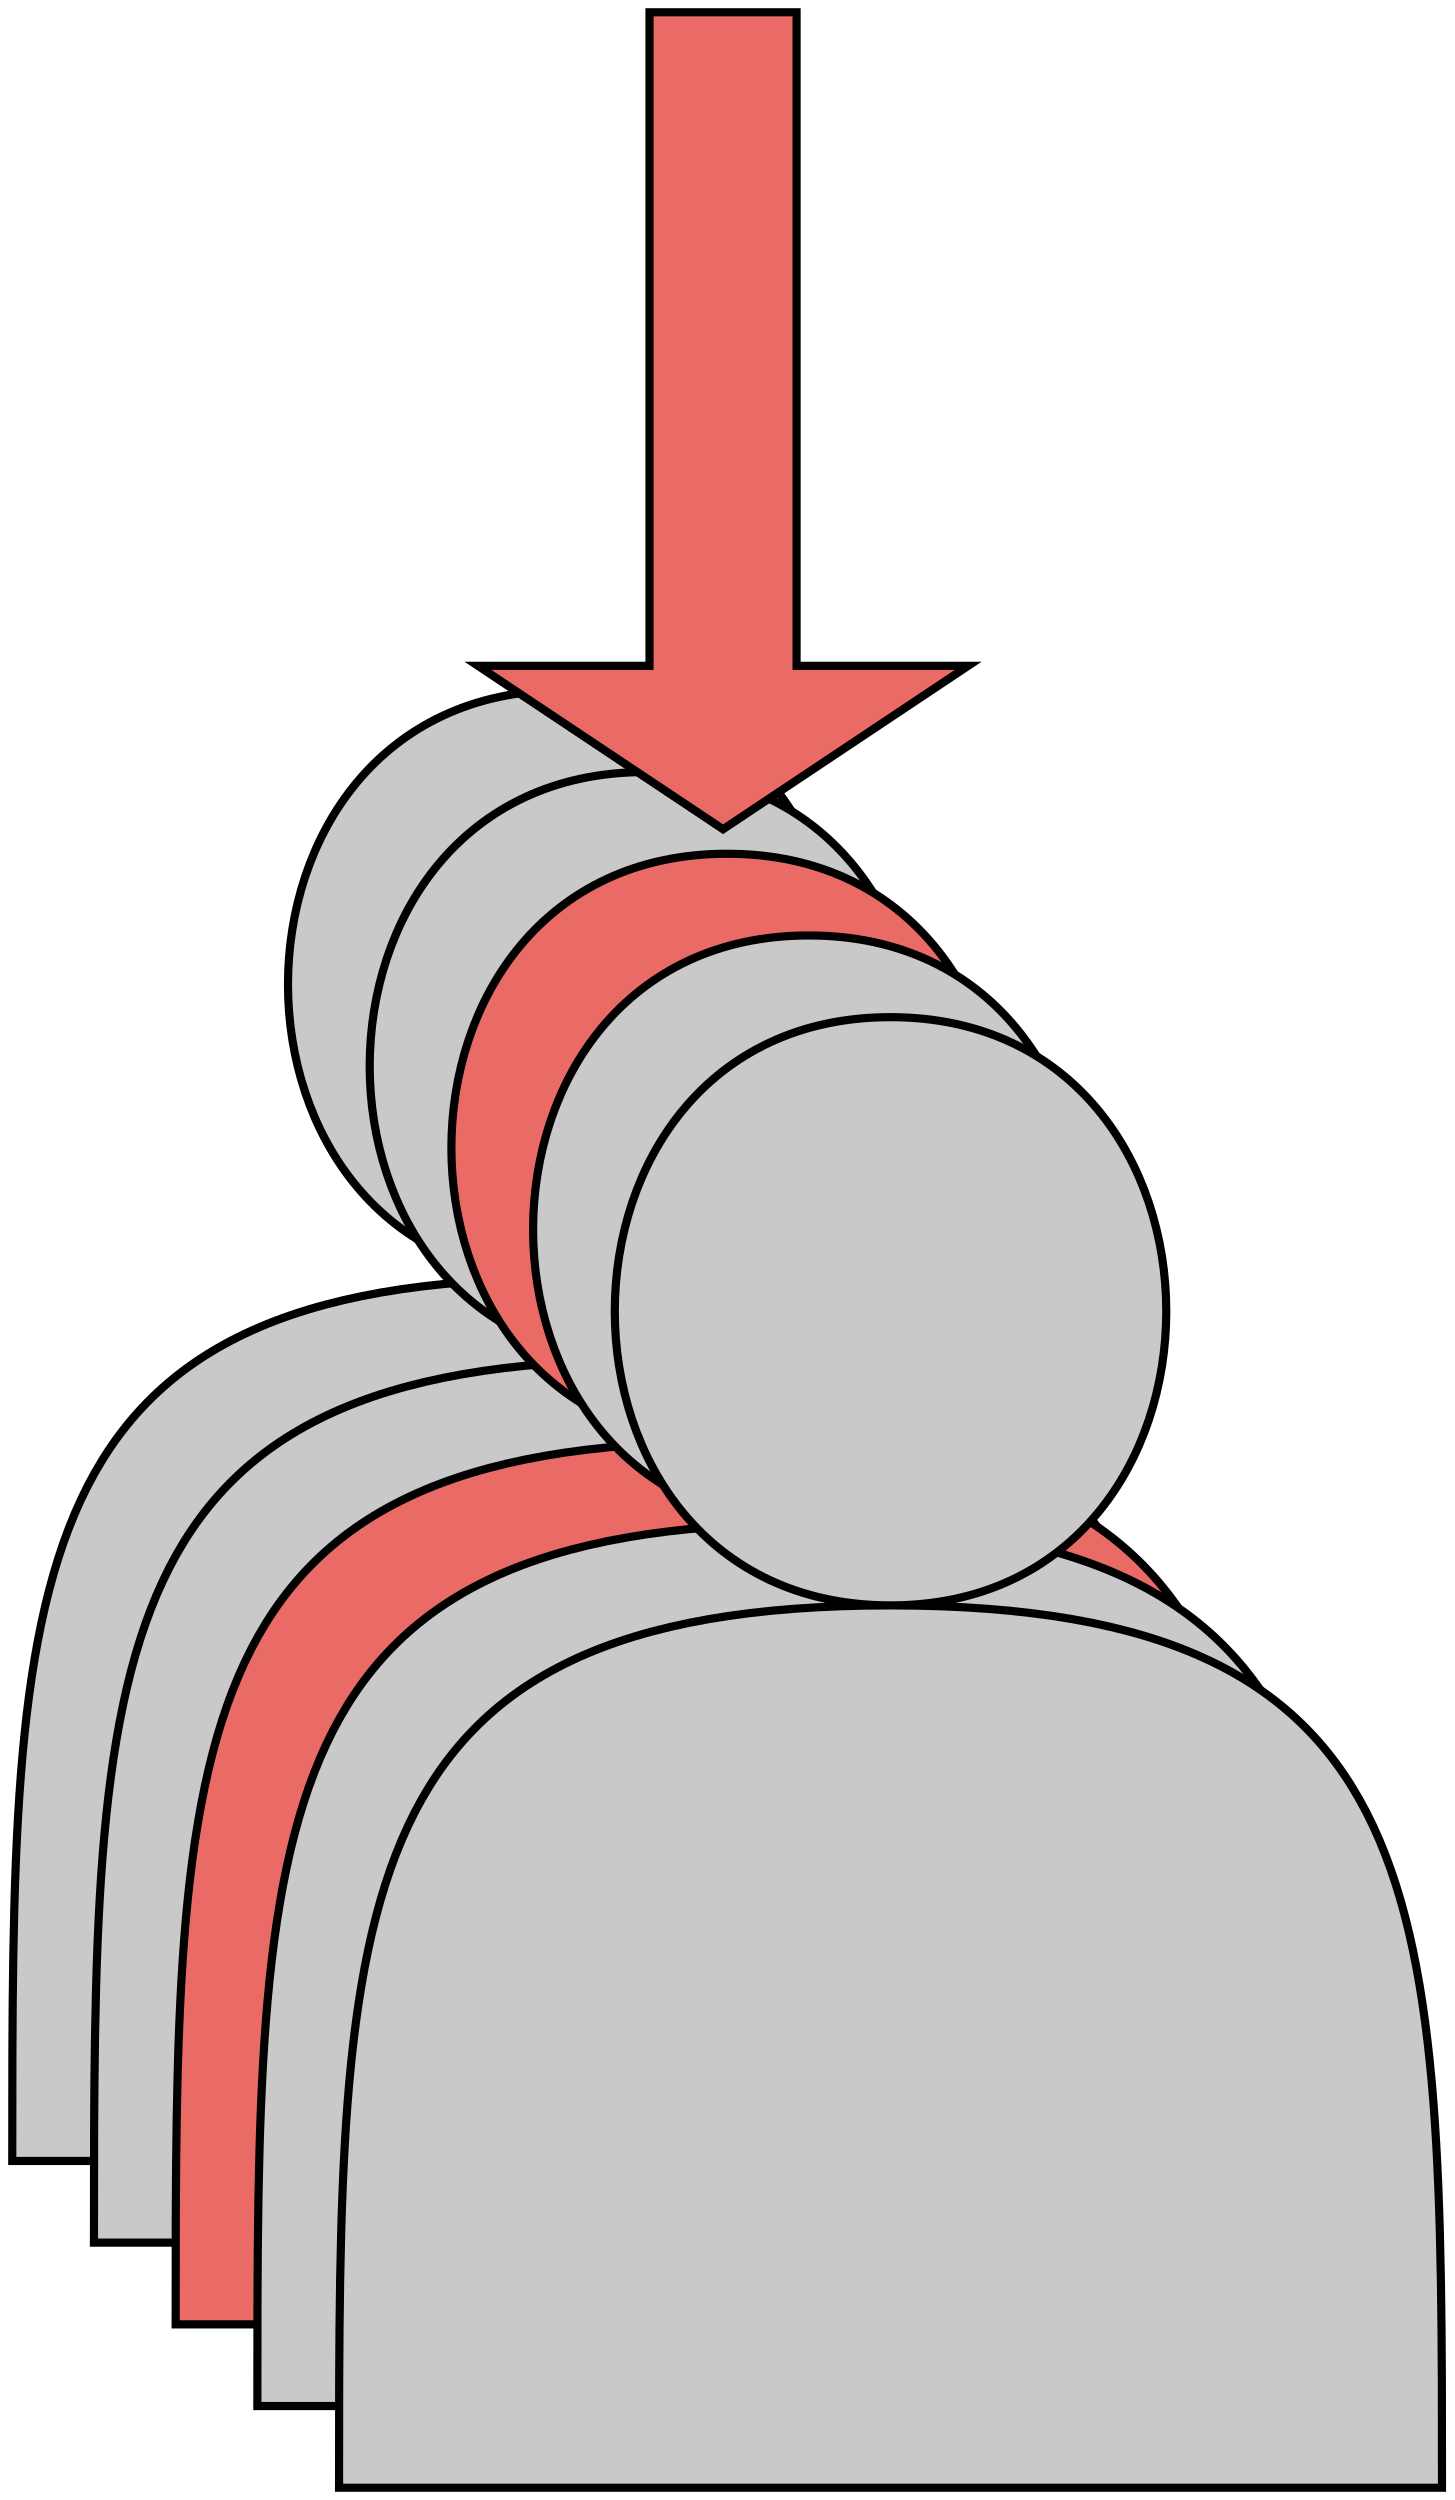
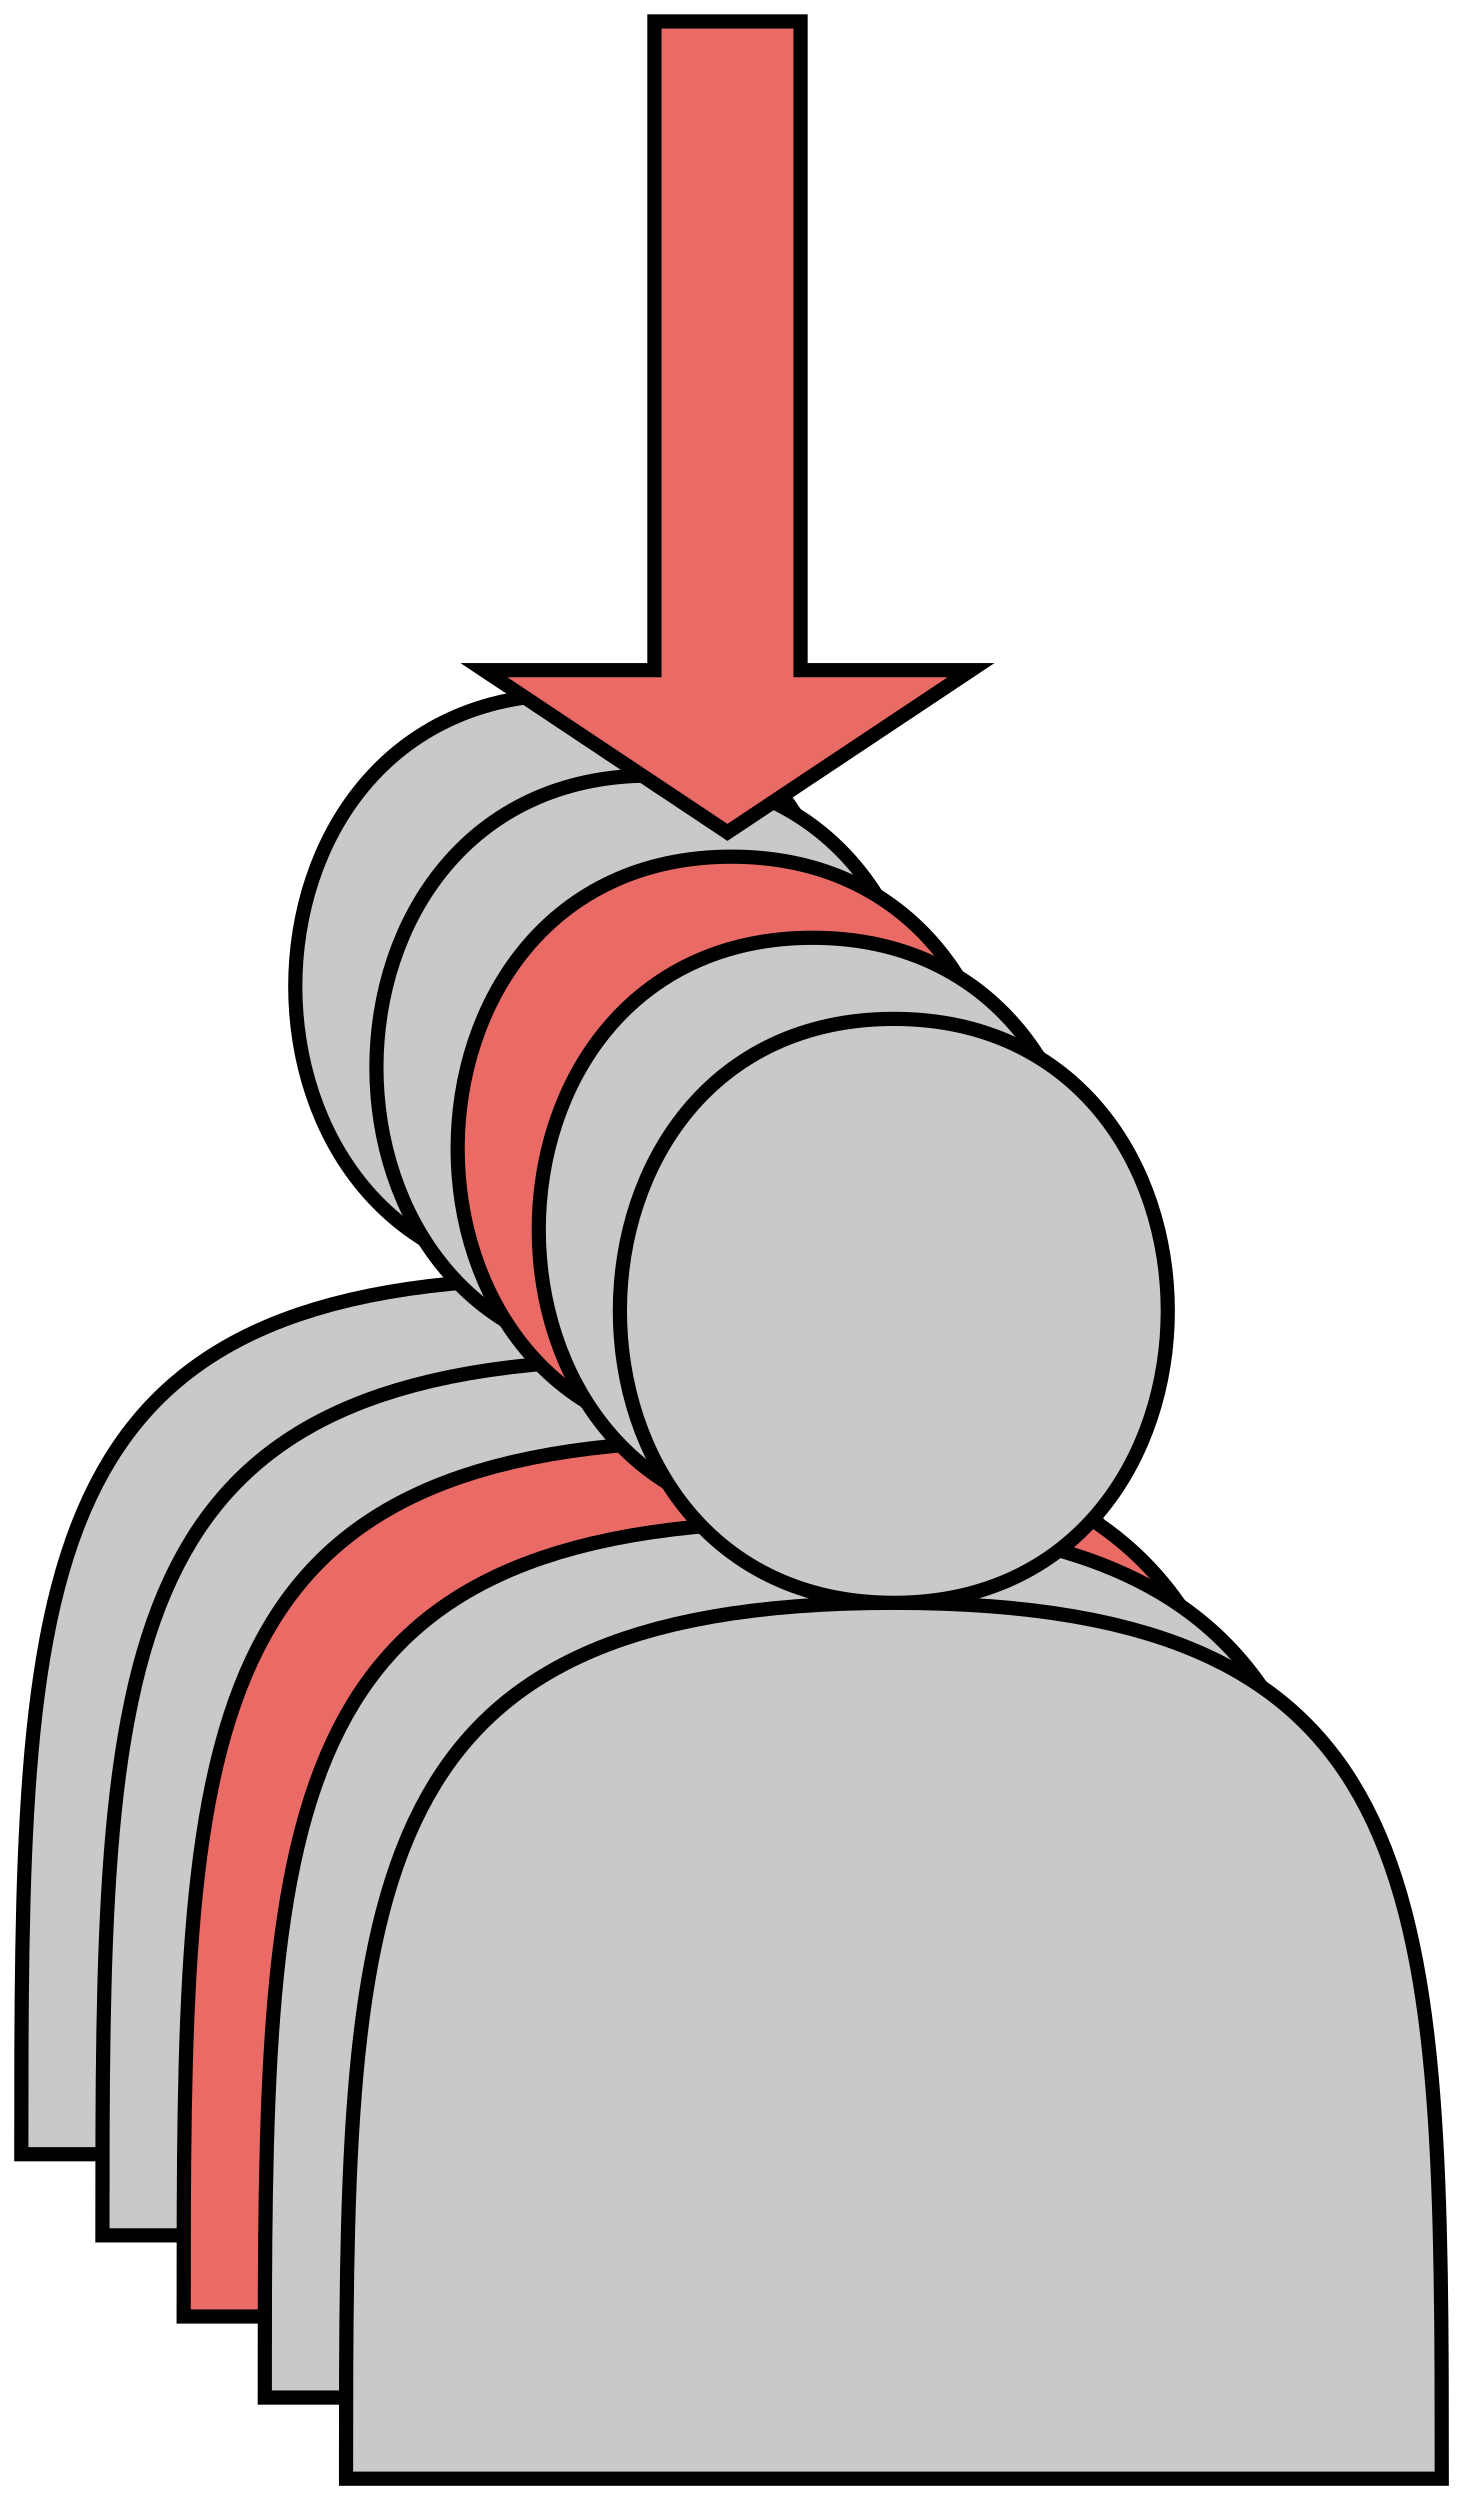
- <svg xmlns="http://www.w3.org/2000/svg" width="178px" height="306px" version="1.1">
+ <svg xmlns="http://www.w3.org/2000/svg" width="103px" height="176px" version="1.1">
  <defs />
  <g transform="translate(0.5,0.5)">
-     <path d="M 1 264 C 1 192 1 156 68.5 156 C 23.5 156 23.5 84 68.5 84 C 113.5 84 113.5 156 68.5 156 C 136 156 136 192 136 264 Z" fill="#c9c9c9" stroke="#000000" stroke-miterlimit="10" pointer-events="none" />
-     <path d="M 11 274 C 11 202 11 166 78.5 166 C 33.5 166 33.5 94 78.5 94 C 123.5 94 123.5 166 78.5 166 C 146 166 146 202 146 274 Z" fill="#c9c9c9" stroke="#000000" stroke-miterlimit="10" pointer-events="none" />
-     <path d="M 21 284 C 21 212 21 176 88.5 176 C 43.5 176 43.5 104 88.5 104 C 133.5 104 133.5 176 88.5 176 C 156 176 156 212 156 284 Z" fill="#ea6b66" stroke="#000000" stroke-miterlimit="10" pointer-events="none" />
-     <path d="M 31 294 C 31 222 31 186 98.5 186 C 53.5 186 53.5 114 98.5 114 C 143.5 114 143.5 186 98.5 186 C 166 186 166 222 166 294 Z" fill="#c9c9c9" stroke="#000000" stroke-miterlimit="10" pointer-events="none" />
-     <path d="M 41 304 C 41 232 41 196 108.5 196 C 63.5 196 63.5 124 108.5 124 C 153.5 124 153.5 196 108.5 196 C 176 196 176 232 176 304 Z" fill="#c9c9c9" stroke="#000000" stroke-miterlimit="10" pointer-events="none" />
-     <path d="M 38 42 L 118 42 L 118 21 L 138 51 L 118 81 L 118 60 L 38 60 Z" fill="#ea6b66" stroke="#000000" stroke-miterlimit="10" transform="rotate(90,88,51)" pointer-events="none" />
+     <path d="M 1 151.16 C 1 110.05 1 89.5 39.57 89.5 C 13.86 89.5 13.86 48.39 39.57 48.39 C 65.29 48.39 65.29 89.5 39.57 89.5 C 78.14 89.5 78.14 110.05 78.14 151.16 Z" fill="#c9c9c9" stroke="#000000" stroke-miterlimit="10" pointer-events="none" />
+     <path d="M 6.71 156.87 C 6.71 115.76 6.71 95.21 45.29 95.21 C 19.57 95.21 19.57 54.1 45.29 54.1 C 71 54.1 71 95.21 45.29 95.21 C 83.86 95.21 83.86 115.76 83.86 156.87 Z" fill="#c9c9c9" stroke="#000000" stroke-miterlimit="10" pointer-events="none" />
+     <path d="M 12.43 162.58 C 12.43 121.47 12.43 100.92 51 100.92 C 25.29 100.92 25.29 59.81 51 59.81 C 76.71 59.81 76.71 100.92 51 100.92 C 89.57 100.92 89.57 121.47 89.57 162.58 Z" fill="#ea6b66" stroke="#000000" stroke-miterlimit="10" pointer-events="none" />
+     <path d="M 18.14 168.29 C 18.14 127.18 18.14 106.63 56.71 106.63 C 31 106.63 31 65.52 56.71 65.52 C 82.43 65.52 82.43 106.63 56.71 106.63 C 95.29 106.63 95.29 127.18 95.29 168.29 Z" fill="#c9c9c9" stroke="#000000" stroke-miterlimit="10" pointer-events="none" />
+     <path d="M 23.86 174 C 23.86 132.89 23.86 112.34 62.43 112.34 C 36.71 112.34 36.71 71.23 62.43 71.23 C 88.14 71.23 88.14 112.34 62.43 112.34 C 101 112.34 101 132.89 101 174 Z" fill="#c9c9c9" stroke="#000000" stroke-miterlimit="10" pointer-events="none" />
+     <path d="M 22.17 24.4 L 67.84 24.4 L 67.84 12.4 L 79.26 29.55 L 67.84 46.69 L 67.84 34.69 L 22.17 34.69 Z" fill="#ea6b66" stroke="#000000" stroke-miterlimit="10" transform="rotate(90,50.71,29.55)" pointer-events="none" />
  </g>
</svg>
